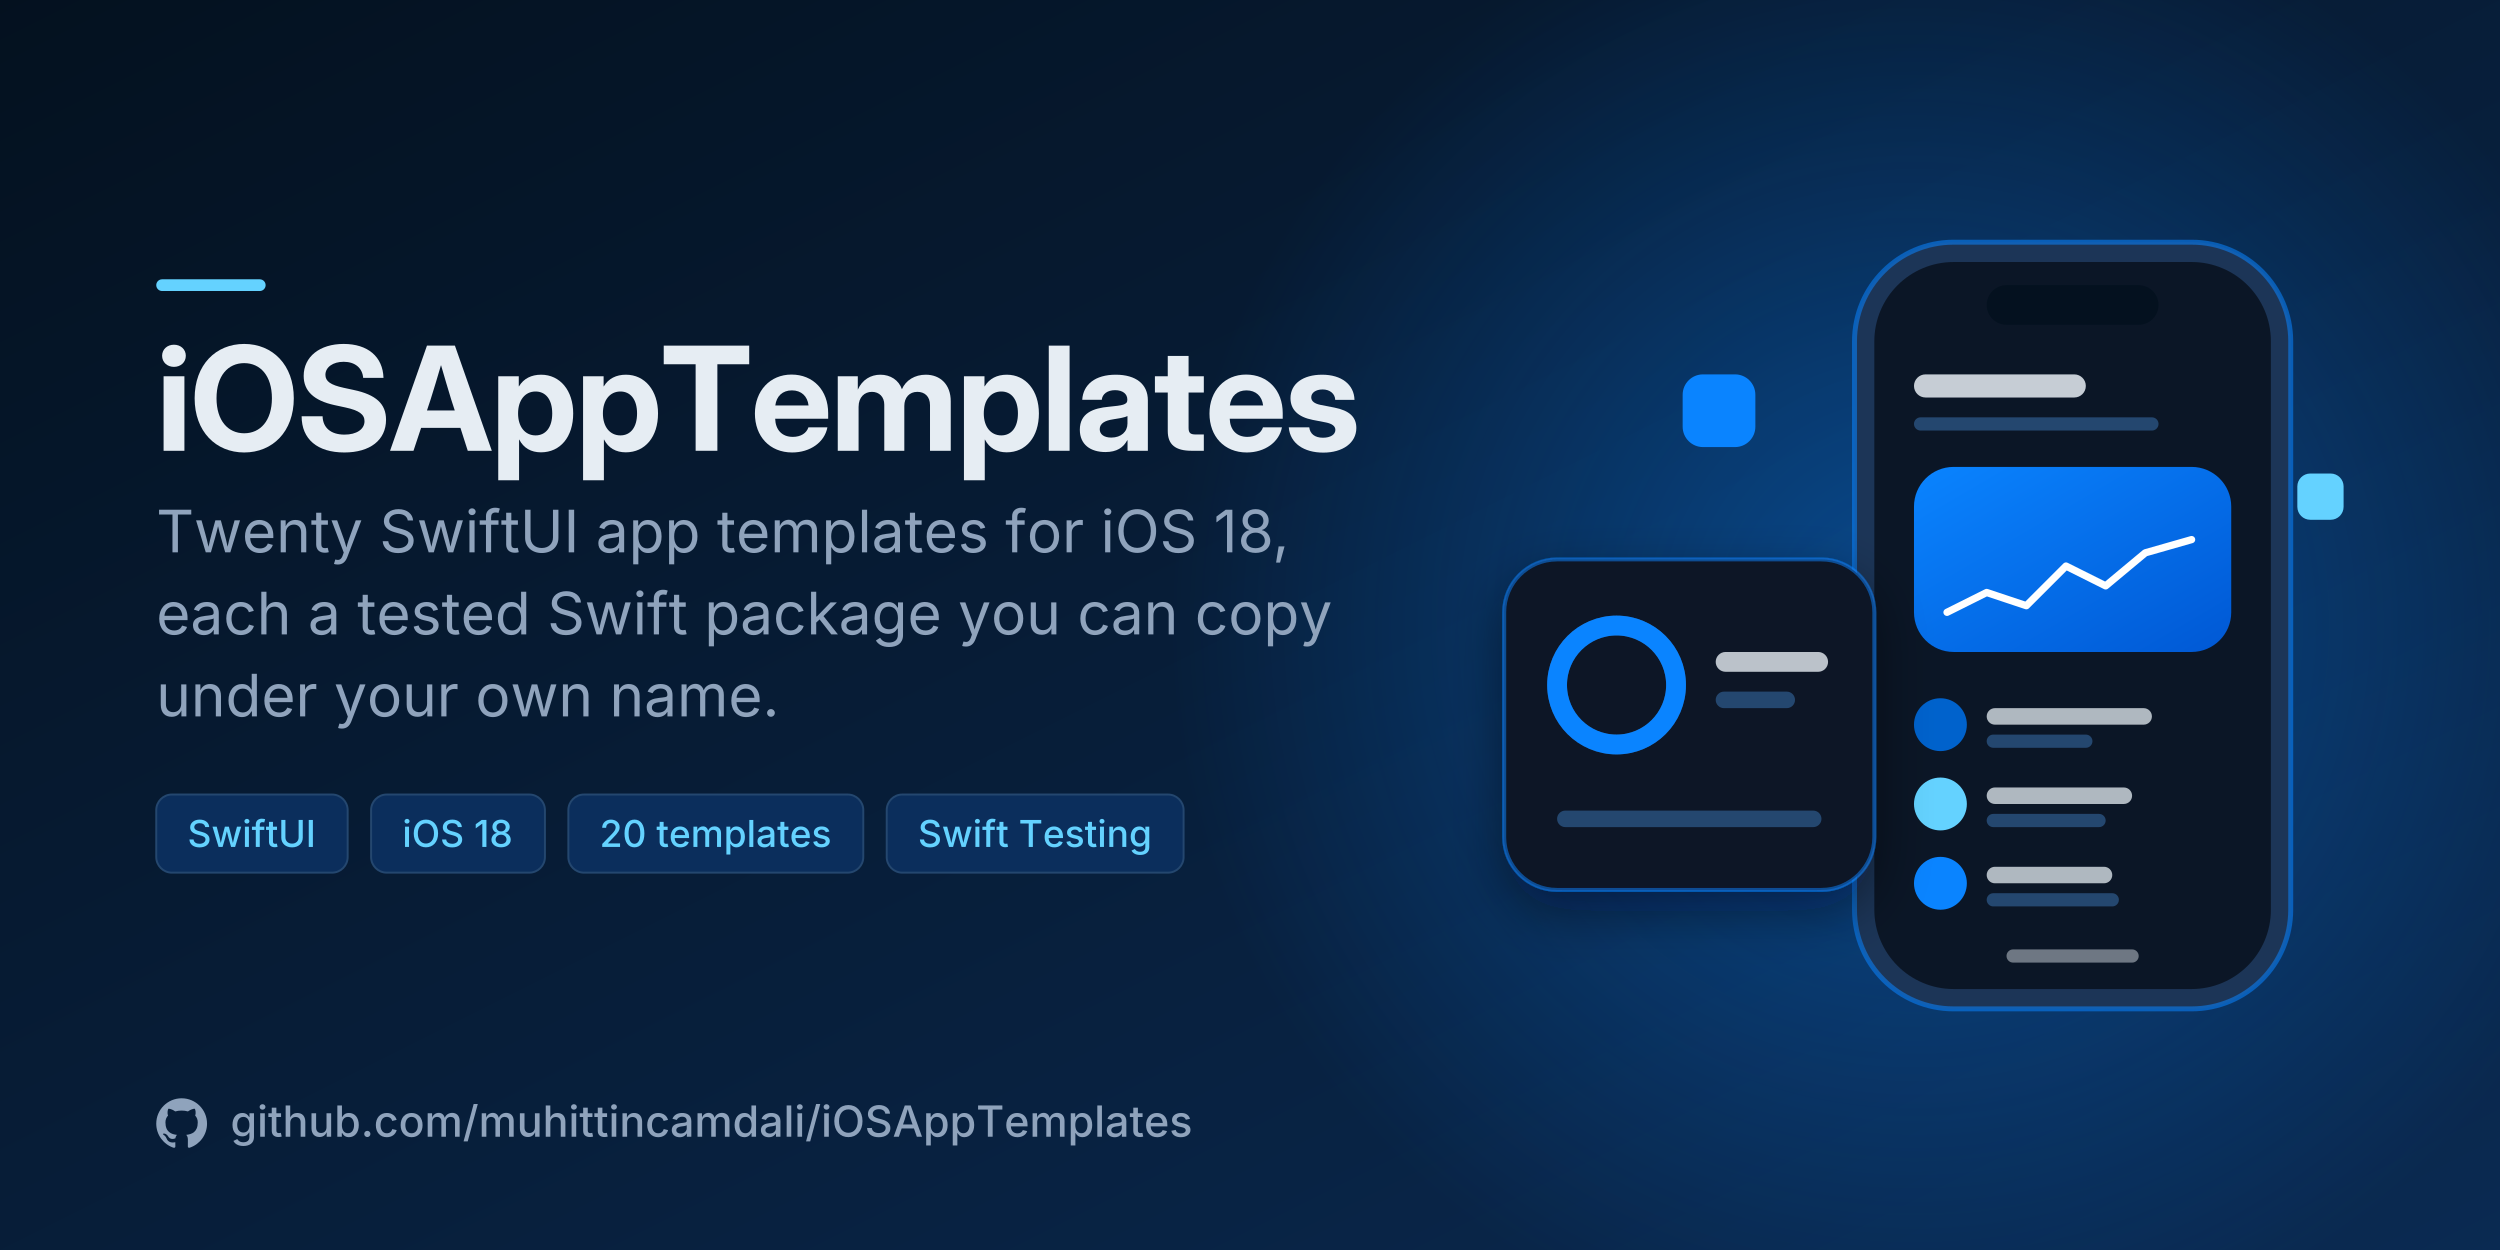
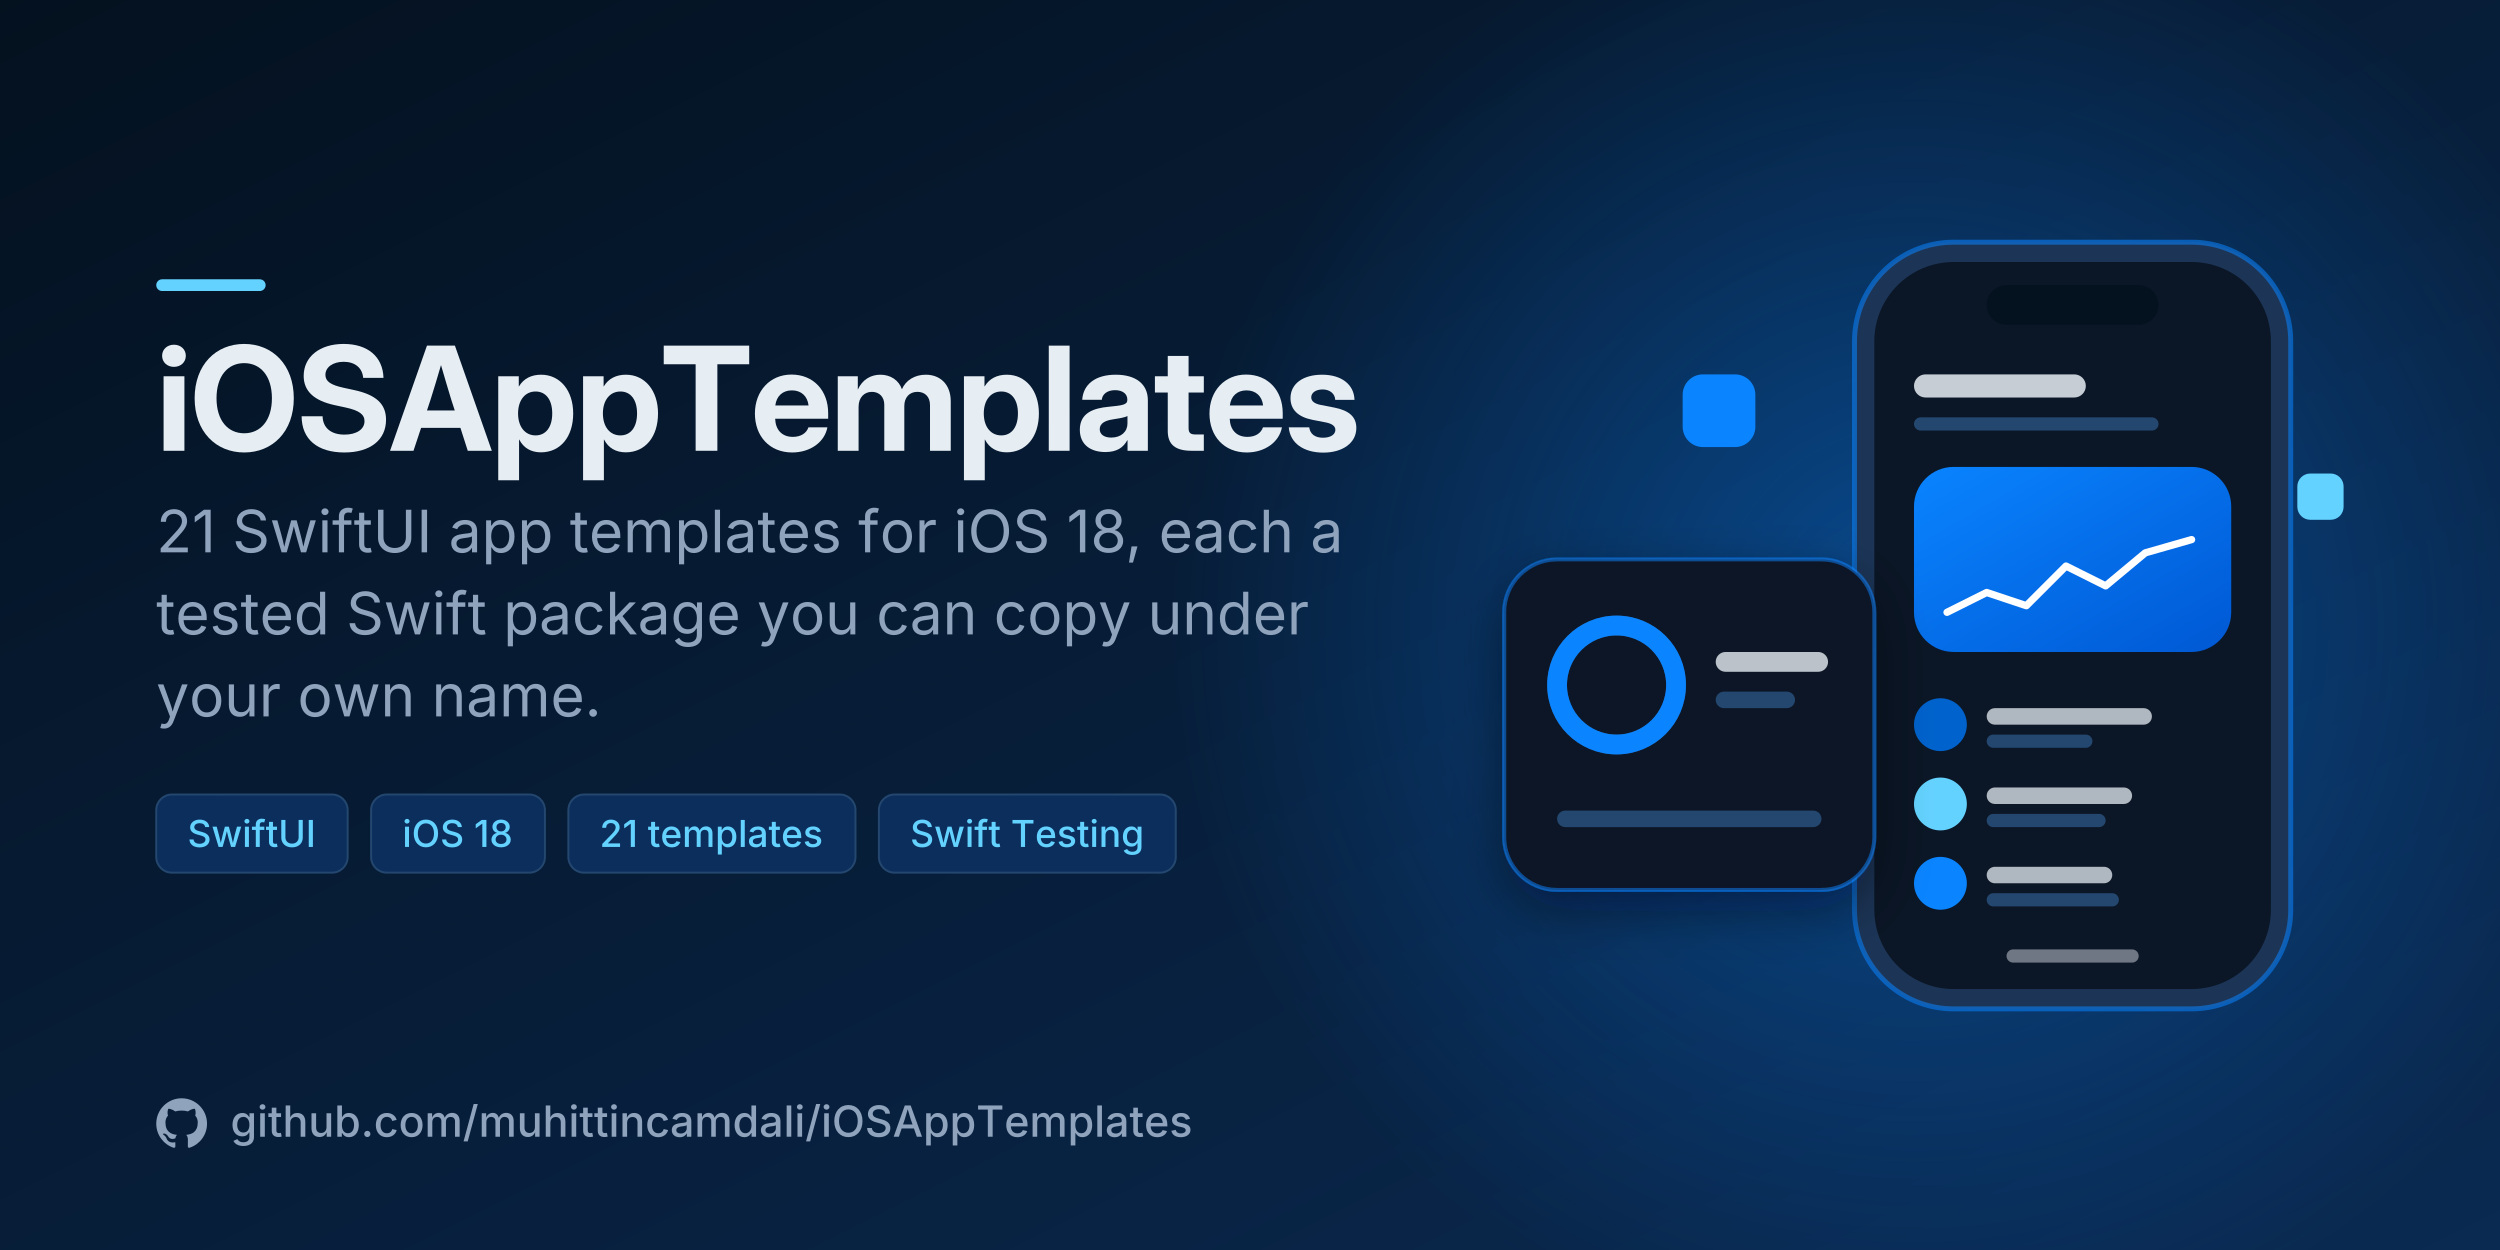
<svg xmlns="http://www.w3.org/2000/svg" width="1280" height="640" viewBox="0 0 1280 640" role="img" aria-labelledby="t">
  <defs>
    <linearGradient id="bg" x1="0" y1="0" x2="1" y2="1">
      <stop offset="0" stop-color="#04111F" />
      <stop offset="1" stop-color="#0A2A52" />
    </linearGradient>
    <radialGradient id="glow">
      <stop offset="0" stop-color="#0A84FF" stop-opacity="0.42" />
      <stop offset="1" stop-color="#0A84FF" stop-opacity="0" />
    </radialGradient>
    <linearGradient id="mButton" x1="0" y1="0" x2="1" y2="1">
      <stop offset="0" stop-color="#0A84FF" />
      <stop offset="1" stop-color="#0058D4" />
    </linearGradient>
    <filter id="mShadow" x="-20%" y="-20%" width="140%" height="150%">
      <feDropShadow dx="0" dy="6" stdDeviation="8" flood-color="#04111F" flood-opacity="0.45" />
    </filter>
    <path id="sd689" d="M104 0L399 0L399-1056L104-1056ZM251-1189C348-1189 419-1256 419-1346C419-1436 348-1503 251-1503C154-1503 83-1436 83-1346C83-1256 154-1189 251-1189Z" />
    <path id="sd321" d="M765 24C1166 24 1468-270 1468-744C1468-1219 1166-1514 765-1514C364-1514 63-1219 63-744C63-272 364 24 765 24ZM765-248C535-248 373-428 373-744C373-1062 535-1242 765-1242C995-1242 1158-1062 1158-744C1158-428 995-248 765-248Z" />
    <path id="sd397" d="M675 24C1042 24 1266-153 1266-440C1266-664 1125-795 807-862L664-893C481-933 407-984 407-1076C407-1185 514-1261 666-1261C826-1261 931-1174 942-1033L1230-1033C1221-1333 1008-1514 665-1514C326-1514 99-1332 99-1061C99-848 242-711 537-647L694-613C883-572 961-516 961-420C961-304 848-229 677-229C486-229 371-325 367-489L70-489C70-165 293 24 675 24Z" />
    <path id="sd2" d="M9 0L341 0L449-325L1006-325L1110 0L1451 0L928-1490L532-1490ZM532-571L583-725C631-877 677-1029 731-1214C784-1029 830-877 876-725L926-571Z" />
    <path id="sd843" d="M104 418L399 418L399-158L402-158C463-39 570 22 709 22C985 22 1166-198 1166-529C1166-853 981-1078 711-1078C574-1078 463-1023 398-913L395-913L395-1056L104-1056ZM633-218C484-218 385-340 385-529C385-717 484-840 633-840C776-840 869-727 869-529C869-331 776-218 633-218Z" />
    <path id="sd411" d="M45-1226L497-1226L497 0L805 0L805-1226L1256-1226L1256-1490L45-1490Z" />
    <path id="sd614" d="M586 24C842 24 1046-122 1085-332L816-332C789-250 710-197 595-197C440-197 350-298 345-454L1096-454L1096-533C1096-855 887-1080 576-1080C273-1080 58-849 58-527C58-206 266 24 586 24ZM347-642C363-774 450-856 582-856C715-856 803-774 818-642Z" />
    <path id="sd766" d="M104 0L399 0L399-623C399-759 483-835 588-835C691-835 763-764 763-654L763 0L1047 0L1047-636C1047-754 1118-835 1232-835C1333-835 1411-773 1411-646L1411 0L1705 0L1705-700C1705-942 1554-1078 1351-1078C1198-1078 1068-1001 1013-872C969-1001 850-1078 708-1078C574-1078 451-1009 388-866L388-1056L104-1056Z" />
    <path id="sd736" d="M399-1490L104-1490L104 0L399 0Z" />
    <path id="sd507" d="M427 18C589 18 680-46 736-149L740-149L740 0L1028 0L1028-716C1028-942 862-1078 573-1078C283-1078 111-940 98-722L375-722C382-803 454-859 564-859C672-859 737-805 737-727L737-720C737-652 669-643 476-624C256-604 64-536 64-298C64-87 216 18 427 18ZM509-187C410-187 346-231 346-306C346-390 426-429 527-444C622-459 705-473 739-492L739-386C739-272 651-187 509-187Z" />
    <path id="sd889" d="M711-1056L495-1056L495-1344L200-1344L200-1056L18-1056L18-825L200-825L200-280C200-88 307 0 539 0L711 0L711-231L598-231C518-231 495-254 495-326L495-825L711-825Z" />
    <path id="sd871" d="M543 26C819 26 1011-112 1011-323C1011-478 913-570 700-612L500-651C419-668 372-703 372-757C372-820 433-869 534-869C638-869 710-806 712-721L985-721C979-941 799-1078 526-1078C251-1078 78-946 78-746C78-582 187-478 392-438L577-402C663-385 714-352 714-296C714-231 647-185 538-185C423-185 355-240 344-332L54-332C72-105 269 26 543 26Z" />
-     <path id="sr411" d="M98-1322L567-1322L567 0L757 0L757-1322L1224-1322L1224-1490L98-1490Z" />
+     <path id="sr1343" d="M154 0L1103 0L1103-167L416-167L416-179L742-526C1005-806 1078-933 1078-1094C1078-1327 889-1510 623-1510C358-1510 158-1331 158-1067L340-1067C340-1235 448-1345 618-1345C777-1345 898-1248 898-1092C898-955 814-853 649-674L154-137Z" />
+     <path id="sr1342" d="M653-1490L420-1490L96-1251L96-1047L456-1314L466-1314L466 0L653 0Z" />
+     <path id="sr397" d="M657 26C1001 26 1198-162 1198-406C1198-684 936-774 776-818L627-859C518-889 343-944 343-1100C343-1240 471-1342 664-1342C841-1342 975-1259 992-1114L1178-1114C1169-1339 964-1510 670-1510C382-1510 158-1343 158-1091C158-893 298-770 538-702L718-651C877-606 1013-553 1013-409C1013-250 859-144 657-144C482-144 326-221 311-390L116-390C133-140 334 26 657 26Z" />
    <path id="sr984" d="M409 0L588 0L733-506C769-631 804-771 838-913C872-770 906-634 943-506L1088 0L1267 0L1606-1118L1415-1118L1279-630C1245-508 1208-367 1171-196C1136-369 1100-511 1068-630L936-1118L744-1118L610-630C576-506 540-363 504-193C467-371 429-513 397-630L261-1118L70-1118Z" />
-     <path id="sr614" d="M628 24C857 24 1024-91 1076-260L902-308C860-194 761-136 629-136C431-136 295-264 286-498L1094-498L1094-573C1094-986 844-1132 607-1132C302-1132 104-893 104-550C104-206 304 24 628 24ZM287-650C298-821 415-972 607-972C791-972 894-840 911-650Z" />
-     <path id="sr773" d="M338-670C338-861 459-970 620-970C776-970 872-867 872-695L872 0L1052 0L1052-710C1052-993 900-1132 674-1132C524-1132 404-1069 332-911L331-1118L158-1118L158 0L338 0Z" />
-     <path id="sr889" d="M598-1118L368-1118L368-1384L188-1384L188-1118L20-1118L20-964L188-964L188-276C188-93 302 14 495 14C541 14 592 7 629-6L592-158C562-152 523-146 500-146C405-146 368-190 368-290L368-964L598-964Z" />
-     <path id="sr998" d="M140 405C159 414 208 426 272 426C430 426 538 345 606 167L1097-1118L901-1118L661-455C626-358 600-261 575-168C549-261 524-357 489-455L251-1118L54-1118L481 6L449 99C394 259 315 283 205 254L186 249Z" />
-     <path id="sr397" d="M657 26C1001 26 1198-162 1198-406C1198-684 936-774 776-818L627-859C518-889 343-944 343-1100C343-1240 471-1342 664-1342C841-1342 975-1259 992-1114L1178-1114C1169-1339 964-1510 670-1510C382-1510 158-1343 158-1091C158-893 298-770 538-702L718-651C877-606 1013-553 1013-409C1013-250 859-144 657-144C482-144 326-221 311-390L116-390C133-140 334 26 657 26Z" />
    <path id="sr689" d="M158 0L338 0L338-1118L158-1118ZM249-1301C318-1301 375-1354 375-1420C375-1486 318-1539 249-1539C181-1539 124-1486 124-1420C124-1354 181-1301 249-1301Z" />
    <path id="sr647" d="M678-1118L420-1118L420-1227C420-1335 468-1393 579-1393C629-1393 657-1382 676-1376L726-1530C699-1542 643-1560 558-1560C395-1560 240-1461 240-1267L240-1118L20-1118L20-964L240-964L240 0L420 0L420-964L678-964Z" />
+     <path id="sr889" d="M598-1118L368-1118L368-1384L188-1384L188-1118L20-1118L20-964L188-964L188-276C188-93 302 14 495 14C541 14 592 7 629-6L592-158C562-152 523-146 500-146C405-146 368-190 368-290L368-964L598-964Z" />
    <path id="sr424" d="M763 24C1114 24 1344-200 1344-507L1344-1490L1154-1490L1154-522C1154-308 1006-152 763-152C519-152 370-308 370-522L370-1490L180-1490L180-507C180-200 410 24 763 24Z" />
    <path id="sr197" d="M370-1490L180-1490L180 0L370 0Z" />
    <path id="sr507" d="M471 26C660 26 765-73 803-152L815-152L815 0L992 0L992-737C992-1086 723-1132 573-1132C400-1132 208-1070 122-867L295-810C330-888 417-974 578-974C733-974 812-894 812-755L812-749C812-666 724-672 525-647C318-621 90-574 90-318C90-98 259 26 471 26ZM502-133C368-133 271-193 271-309C271-436 386-478 517-495C586-504 782-524 812-559L812-404C812-267 701-133 502-133Z" />
    <path id="sr843" d="M158 418L338 418L338-173L352-173C389-111 464 24 677 24C956 24 1150-200 1150-556C1150-910 955-1132 676-1132C458-1132 389-998 352-939L332-939L332-1118L158-1118ZM650-137C447-137 336-309 336-558C336-805 444-971 650-971C862-971 967-790 967-558C967-323 859-137 650-137Z" />
+     <path id="sr614" d="M628 24C857 24 1024-91 1076-260L902-308C860-194 761-136 629-136C431-136 295-264 286-498L1094-498L1094-573C1094-986 844-1132 607-1132C302-1132 104-893 104-550C104-206 304 24 628 24ZM287-650C298-821 415-972 607-972C791-972 894-840 911-650Z" />
    <path id="sr766" d="M158 0L338 0L338-704C338-882 457-974 588-974C714-974 807-891 807-767L807 0L987 0L987-730C987-871 1079-974 1230-974C1350-974 1456-910 1456-749L1456 0L1636 0L1636-754C1636-1013 1478-1138 1284-1138C1122-1138 985-1051 932-910C892-1048 794-1138 647-1138C515-1138 389-1064 334-913L333-1118L158-1118Z" />
    <path id="sr736" d="M338-1490L158-1490L158 0L338 0Z" />
    <path id="sr871" d="M538 24C800 24 979-119 979-315C979-468 884-569 681-617L512-657C381-688 324-734 324-817C324-910 424-979 557-979C701-979 764-901 795-821L958-863C907-1020 786-1132 556-1132C318-1132 142-998 142-806C142-649 239-549 442-501L628-457C738-431 792-380 792-303C792-211 692-134 536-134C402-134 311-189 279-312L108-271C148-78 308 24 538 24Z" />
    <path id="sr790" d="M613 24C918 24 1124-207 1124-552C1124-902 918-1132 613-1132C309-1132 104-902 104-552C104-207 309 24 613 24ZM613-137C390-137 287-332 287-552C287-775 390-971 613-971C839-971 942-774 942-552C942-332 839-137 613-137Z" />
    <path id="sr852" d="M158 0L338 0L338-700C338-851 456-960 617-960C665-960 714-952 725-950L725-1131C704-1132 660-1134 634-1134C501-1134 385-1059 344-946L332-946L332-1118L158-1118Z" />
    <path id="sr321" d="M784 20C1166 20 1444-272 1444-744C1444-1217 1166-1510 784-1510C402-1510 122-1217 122-744C122-272 402 20 784 20ZM784-156C516-156 307-364 307-744C307-1126 516-1334 784-1334C1050-1334 1259-1127 1259-744C1259-363 1050-156 784-156Z" />
-     <path id="sr1342" d="M653-1490L420-1490L96-1251L96-1047L456-1314L466-1314L466 0L653 0Z" />
    <path id="sr1351" d="M633 20C933 20 1145-153 1145-396C1145-584 1016-744 854-774L854-782C995-819 1089-956 1089-1114C1089-1341 894-1510 633-1510C368-1510 176-1341 176-1114C176-956 268-819 413-782L413-774C246-744 122-584 122-396C122-153 330 20 633 20ZM633-145C432-145 309-248 309-406C309-571 445-689 633-689C817-689 955-571 955-406C955-248 830-145 633-145ZM633-848C472-848 360-949 360-1100C360-1249 468-1346 633-1346C795-1346 905-1249 905-1100C905-949 790-848 633-848Z" />
    <path id="sr1501" d="M128 359L266 359L422-208L216-208Z" />
    <path id="sr586" d="M613 24C832 24 1010-95 1070-294L898-343C865-222 763-137 613-137C390-137 287-332 287-552C287-775 390-971 613-971C760-971 860-889 893-774L1066-823C1005-1018 829-1132 613-1132C309-1132 104-902 104-552C104-207 309 24 613 24Z" />
    <path id="sr670" d="M338-670C338-861 459-970 620-970C776-970 872-867 872-695L872 0L1053 0L1053-710C1053-993 900-1132 674-1132C528-1132 411-1073 338-924L338-1490L158-1490L158 0L338 0Z" />
    <path id="sr597" d="M577 24C790 24 865-111 902-173L922-173L922 0L1096 0L1096-1490L916-1490L916-939L902-939C865-998 796-1132 578-1132C299-1132 104-910 104-556C104-200 298 24 577 24ZM604-137C395-137 287-323 287-558C287-790 392-971 604-971C810-971 918-805 918-558C918-309 807-137 604-137Z" />
    <path id="sr727" d="M158 0L338 0L338-412L456-523L865 0L1096 0L593-638L1061-1118L838-1118L360-625L338-625L338-1490L158-1490Z" />
    <path id="sr658" d="M611 442C883 442 1098 318 1098 29L1098-1118L923-1118L923-939L906-939C868-999 796-1132 580-1132C301-1132 104-910 104-564C104-213 308-18 576-18C792-18 863-141 901-205L918-205L918 19C918 203 789 285 611 285C414 285 344 185 297 120L151 214C220 337 363 442 611 442ZM606-178C396-178 287-338 287-568C287-791 393-971 606-971C812-971 920-805 920-568C920-324 809-178 606-178Z" />
+     <path id="sr998" d="M140 405C159 414 208 426 272 426C430 426 538 345 606 167L1097-1118L901-1118L661-455C626-358 600-261 575-168C549-261 524-357 489-455L251-1118L54-1118L481 6L449 99C394 259 315 283 205 254L186 249Z" />
    <path id="sr915" d="M537 14C684 14 806-46 879-209L879 0L1053 0L1053-1118L872-1118L872-448C872-257 751-148 591-148C435-148 338-251 338-423L338-1118L158-1118L158-408C158-125 311 14 537 14Z" />
+     <path id="sr773" d="M338-670C338-861 459-970 620-970C776-970 872-867 872-695L872 0L1052 0L1052-710C1052-993 900-1132 674-1132C524-1132 404-1069 332-911L331-1118L158-1118L158 0L338 0Z" />
    <path id="sr1502" d="M295 13C370 13 430-47 430-122C430-197 370-257 295-257C220-257 160-197 160-122C160-47 220 13 295 13Z" />
    <path id="sm397" d="M665 25C1015 25 1217-159 1217-412C1217-681 978-783 788-832L643-870C529-900 375-953 375-1094C375-1220 489-1312 670-1312C839-1312 960-1234 975-1098L1197-1098C1190-1335 981-1510 675-1510C375-1510 147-1339 147-1081C147-877 291-752 535-687L709-639C869-596 992-545 992-415C992-271 853-175 664-175C492-175 348-251 335-414L106-414C120-142 330 25 665 25Z" />
    <path id="sm984" d="M393 0L614 0L752-481C785-596 817-733 849-867C880-733 911-598 945-481L1083 0L1304 0L1641-1118L1407-1118L1284-655C1252-531 1217-390 1183-221C1149-391 1113-533 1082-655L960-1118L740-1118L617-655C584-530 548-387 514-219C480-393 443-535 412-655L289-1118L57-1118Z" />
    <path id="sm689" d="M148 0L368 0L368-1118L148-1118ZM259-1289C335-1289 398-1347 398-1419C398-1492 335-1550 259-1550C183-1550 120-1492 120-1419C120-1347 183-1289 259-1289Z" />
    <path id="sm647" d="M702-1118L452-1118L452-1216C452-1314 495-1368 600-1368C646-1368 677-1358 698-1352L749-1530C719-1541 653-1560 565-1560C388-1560 232-1455 232-1246L232-1118L20-1118L20-939L232-939L232 0L452 0L452-939L702-939Z" />
    <path id="sm889" d="M626-1118L403-1118L403-1384L183-1384L183-1118L20-1118L20-939L183-939L183-284C183-94 300 15 503 15C554 15 610 8 657-8L618-184C591-178 548-172 525-172C438-172 403-212 403-302L403-939L626-939Z" />
    <path id="sm424" d="M759 23C1115 23 1351-199 1351-512L1351-1490L1122-1490L1122-531C1122-330 983-184 759-184C534-184 393-330 393-531L393-1490L165-1490L165-512C165-199 400 23 759 23Z" />
    <path id="sm197" d="M393-1490L165-1490L165 0L393 0Z" />
    <path id="sm321" d="M786 20C1172 20 1457-268 1457-744C1457-1222 1172-1510 786-1510C399-1510 113-1222 113-744C113-268 399 20 786 20ZM786-188C530-188 339-384 339-744C339-1105 530-1302 786-1302C1040-1302 1231-1106 1231-744C1231-384 1040-188 786-188Z" />
    <path id="sm1342" d="M685-1490L421-1490L95-1254L95-1025L449-1283L459-1283L459 0L685 0Z" />
    <path id="sm1351" d="M644 20C955 20 1177-155 1177-397C1177-585 1043-743 876-773L876-781C1021-817 1121-953 1121-1113C1121-1340 917-1510 644-1510C368-1510 167-1341 167-1113C167-953 264-817 414-781L414-773C242-743 113-585 113-397C113-155 331 20 644 20ZM644-165C459-165 343-264 343-412C343-566 469-676 644-676C816-676 944-566 944-412C944-264 826-165 644-165ZM644-857C494-857 389-952 389-1092C389-1232 491-1323 644-1323C795-1323 899-1231 899-1092C899-952 791-857 644-857Z" />
    <path id="sm1343" d="M144 0L1128 0L1128-195L460-195L460-207L752-512C1029-792 1105-923 1105-1086C1105-1327 909-1510 626-1510C347-1510 142-1328 142-1056L361-1056C361-1216 463-1319 622-1319C773-1319 886-1227 886-1078C886-947 805-851 650-688L144-165Z" />
-     <path id="sm1341" d="M661 20C1009 20 1209-260 1209-744C1209-1227 1006-1510 661-1510C316-1510 113-1227 113-744C113-259 314 20 661 20ZM661-175C454-175 338-383 338-744C338-1106 454-1316 661-1316C867-1316 983-1107 983-744C983-383 867-175 661-175Z" />
    <path id="sm614" d="M630 23C869 23 1040-94 1093-268L886-317C847-213 755-159 632-159C449-159 325-276 317-492L1110-492L1110-570C1110-973 866-1132 611-1132C298-1132 96-895 96-551C96-204 300 23 630 23ZM318-656C330-817 436-950 612-950C781-950 876-832 892-656Z" />
    <path id="sm766" d="M148 0L368 0L368-695C368-858 474-944 597-944C715-944 801-865 801-746L801 0L1018 0L1018-716C1018-849 1102-944 1241-944C1355-944 1451-881 1451-732L1451 0L1671 0L1671-754C1671-1008 1515-1137 1317-1137C1158-1137 1020-1053 963-902C919-1050 823-1137 677-1137C544-1137 419-1064 362-909L357-1118L148-1118Z" />
    <path id="sm843" d="M148 418L368 418L368-175L380-175C419-104 500 22 703 22C975 22 1170-195 1170-556C1170-920 971-1132 703-1132C494-1132 419-1005 380-936L362-936L362-1118L148-1118ZM654-165C468-165 364-325 364-558C364-790 465-945 654-945C848-945 945-778 945-558C945-336 845-165 654-165Z" />
    <path id="sm736" d="M368-1490L148-1490L148 0L368 0Z" />
    <path id="sm507" d="M461 25C642 25 748-66 791-153L802-153L802 0L1015 0L1015-742C1015-1065 758-1132 578-1132C379-1132 191-1054 115-854L322-800C353-876 435-953 581-953C721-953 795-881 795-757L795-751C795-672 710-673 513-650C302-626 83-570 83-316C83-96 248 25 461 25ZM510-152C387-152 299-207 299-313C299-428 401-470 525-487C593-496 763-514 796-546L796-403C796-272 689-152 510-152Z" />
    <path id="sm871" d="M549 23C822 23 1010-121 1010-325C1010-480 912-580 705-627L525-667C402-695 352-739 352-813C352-897 444-958 565-958C697-958 760-888 789-810L986-853C938-1019 805-1132 563-1132C310-1132 130-999 130-799C130-639 230-537 438-490L626-447C732-423 783-377 783-306C783-223 693-155 551-155C421-155 336-209 305-326L98-283C138-85 306 23 549 23Z" />
    <path id="sm411" d="M90-1294L555-1294L555 0L784 0L784-1294L1247-1294L1247-1490L90-1490Z" />
    <path id="sm773" d="M368-662C368-839 478-940 628-940C774-940 864-844 864-683L864 0L1084 0L1084-710C1084-986 932-1132 704-1132C546-1132 429-1061 359-903L358-1118L148-1118L148 0L368 0Z" />
    <path id="sm658" d="M616 442C902 442 1121 310 1121 16L1121-1118L906-1118L906-936L890-936C851-1006 772-1132 566-1132C297-1132 96-920 96-563C96-206 300-17 563-17C767-17 844-130 883-203L902-203L902 15C902 187 785 265 615 265C435 265 365 176 325 112L141 199C204 334 357 442 616 442ZM614-200C422-200 321-348 321-566C321-779 419-945 614-945C803-945 903-790 903-566C903-337 800-200 614-200Z" />
    <path id="sm670" d="M368-662C368-839 478-940 628-940C774-940 864-844 864-683L864 0L1085 0L1085-710C1085-986 932-1132 704-1132C551-1132 436-1065 366-917L366-1490L148-1490L148 0L368 0Z" />
    <path id="sm915" d="M529 14C683 14 803-55 873-217L874 0L1085 0L1085-1118L864-1118L864-456C864-279 753-178 604-178C458-178 368-274 368-435L368-1118L148-1118L148-408C148-132 301 14 529 14Z" />
    <path id="sm578" d="M703 22C975 22 1170-195 1170-556C1170-920 971-1132 703-1132C494-1132 419-1005 380-936L368-936L368-1490L148-1490L148 0L362 0L362-175L380-175C419-104 500 22 703 22ZM654-165C468-165 364-325 364-558C364-790 465-945 654-945C848-945 945-778 945-558C945-336 845-165 654-165Z" />
    <path id="sm1502" d="M311 15C393 15 458-50 458-132C458-215 393-280 311-280C228-280 163-215 163-132C163-50 228 15 311 15Z" />
    <path id="sm586" d="M618 23C853 23 1035-104 1089-315L881-365C851-244 758-163 619-163C417-163 320-340 320-553C320-769 417-946 619-946C756-946 847-867 877-752L1086-802C1031-1009 850-1132 618-1132C303-1132 96-901 96-553C96-208 303 23 618 23Z" />
    <path id="sm790" d="M618 23C933 23 1141-208 1141-553C1141-901 933-1132 618-1132C303-1132 96-901 96-553C96-208 303 23 618 23ZM618-163C416-163 320-341 320-553C320-768 416-946 618-946C822-946 918-767 918-553C918-341 822-163 618-163Z" />
    <path id="sm1455" d="M717-1560L520-1560L40 224L237 224Z" />
    <path id="sm597" d="M564 22C766 22 847-104 886-175L904-175L904 0L1118 0L1118-1490L898-1490L898-936L886-936C848-1005 772-1132 564-1132C295-1132 96-920 96-556C96-195 292 22 564 22ZM612-165C421-165 321-336 321-558C321-778 418-945 612-945C801-945 902-790 902-558C902-325 799-165 612-165Z" />
    <path id="sm2" d="M51 0L298 0L431-393L1017-393L1154 0L1401 0L861-1490L581-1490ZM496-583L579-829C616-943 662-1098 720-1311C779-1100 824-948 864-829L950-583Z" />
  </defs>
  <rect width="1280" height="640" fill="url(#bg)" />
  <circle cx="980" cy="320" r="380" fill="url(#glow)" />
  <g transform="translate(760 124) scale(1.692)">
    <g class="m-float">
      <rect x="112" y="0" width="132" height="232" rx="30" fill="#1C3557" stroke="rgba(10,132,255,0.55)" stroke-width="1.5" />
      <rect x="118" y="6" width="120" height="220" rx="24" fill="#0B1626" />
      <rect class="m-island" x="152" y="13" width="52" height="12" rx="6" fill="#04111F" />
      <g>
        <rect x="130" y="40" width="52" height="7" rx="3.5" fill="#E6EDF3" opacity=".85" />
        <rect x="130" y="53" width="74" height="4" rx="2" fill="#24476F" />
        <rect x="130" y="68" width="96" height="56" rx="12" fill="url(#mButton)" />
        <path d="M140 112 l12 -6 l12 4 l12 -12 l12 6 l12 -10 l14 -4" fill="none" stroke="#fff" stroke-width="2.2" stroke-linecap="round" stroke-linejoin="round" />
        <circle cx="138" cy="146" r="8" fill="#0062CC" />
        <rect x="152" y="141" width="50" height="5" rx="2.5" fill="#E6EDF3" opacity=".75" />
        <rect x="152" y="149" width="32" height="4" rx="2" fill="#24476F" />
        <circle cx="138" cy="170" r="8" fill="#64D2FF" />
        <rect x="152" y="165" width="44" height="5" rx="2.5" fill="#E6EDF3" opacity=".75" />
        <rect x="152" y="173" width="36" height="4" rx="2" fill="#24476F" />
        <circle cx="138" cy="194" r="8" fill="#0A84FF" />
        <rect x="152" y="189" width="38" height="5" rx="2.5" fill="#E6EDF3" opacity=".75" />
        <rect x="152" y="197" width="40" height="4" rx="2" fill="#24476F" />
        <rect x="158" y="214" width="40" height="4" rx="2" fill="#E6EDF3" opacity=".45" />
      </g>
    </g>
    <g class="m-float-b">
      <rect x="6" y="96" width="112" height="100" rx="16" fill="#0B1626" stroke="rgba(10,132,255,0.5)" stroke-width="1.2" filter="url(#mShadow)" />
      <circle cx="40" cy="134" r="18" fill="none" stroke="#24476F" stroke-width="6" />
      <circle class="m-ring" cx="40" cy="134" r="18" fill="none" stroke="#0A84FF" stroke-width="6" stroke-linecap="round" pathLength="100" transform="rotate(-90 40 134)" />
      <rect x="70" y="124" width="34" height="6" rx="3" fill="#E6EDF3" opacity=".8" />
      <rect x="70" y="136" width="24" height="5" rx="2.5" fill="#24476F" />
      <rect x="22" y="172" width="80" height="5" rx="2.5" fill="#24476F" />
    </g>
    <rect class="m-bob" style="animation-delay:-0s" x="60" y="40" width="22" height="22" rx="6.16" fill="#0A84FF" />
    <rect class="m-bob" style="animation-delay:-1.6s" x="246" y="70" width="14" height="14" rx="3.92" fill="#64D2FF" />
  </g>
  <rect x="80" y="143" width="56" height="6" rx="3" fill="#64D2FF" />
  <g fill="#E6EDF3" transform="translate(80 230.8) scale(0.036133)">
    <use href="#sd689" x="0" />
    <use href="#sd321" x="481" />
    <use href="#sd397" x="1990" />
    <use href="#sd2" x="3304" />
    <use href="#sd843" x="4742" />
    <use href="#sd843" x="5944" />
    <use href="#sd411" x="7146" />
    <use href="#sd614" x="8425" />
    <use href="#sd766" x="9553" />
    <use href="#sd843" x="11341" />
    <use href="#sd736" x="12543" />
    <use href="#sd507" x="13023" />
    <use href="#sd889" x="14133" />
    <use href="#sd614" x="14866" />
    <use href="#sd871" x="15994" />
  </g>
  <g fill="#8FA3BC" transform="translate(80 282.8) scale(0.014648)">
-     <use href="#sr411" x="0" />
-     <use href="#sr984" x="1322" />
-     <use href="#sr614" x="2998" />
-     <use href="#sr773" x="4192" />
-     <use href="#sr889" x="5402" />
-     <use href="#sr998" x="6072" />
-     <use href="#sr397" x="7799" />
-     <use href="#sr984" x="9113" />
-     <use href="#sr689" x="10789" />
-     <use href="#sr647" x="11285" />
-     <use href="#sr889" x="12043" />
-     <use href="#sr424" x="12713" />
-     <use href="#sr197" x="14237" />
-     <use href="#sr507" x="15363" />
-     <use href="#sr843" x="16513" />
-     <use href="#sr843" x="17767" />
-     <use href="#sr889" x="19597" />
-     <use href="#sr614" x="20267" />
-     <use href="#sr766" x="21461" />
-     <use href="#sr843" x="23255" />
-     <use href="#sr736" x="24509" />
-     <use href="#sr507" x="25005" />
-     <use href="#sr889" x="26155" />
-     <use href="#sr614" x="26825" />
-     <use href="#sr871" x="28019" />
-     <use href="#sr647" x="29676" />
-     <use href="#sr790" x="30434" />
-     <use href="#sr852" x="31662" />
-     <use href="#sr689" x="33009" />
-     <use href="#sr321" x="33505" />
-     <use href="#sr397" x="35071" />
-     <use href="#sr1342" x="36961" />
-     <use href="#sr1351" x="37794" />
-     <use href="#sr1501" x="39015" />
+     <use href="#sr1343" x="0" />
+     <use href="#sr1342" x="1249" />
+     <use href="#sr397" x="2658" />
+     <use href="#sr984" x="3972" />
+     <use href="#sr689" x="5648" />
+     <use href="#sr647" x="6144" />
+     <use href="#sr889" x="6902" />
+     <use href="#sr424" x="7572" />
+     <use href="#sr197" x="9096" />
+     <use href="#sr507" x="10222" />
+     <use href="#sr843" x="11372" />
+     <use href="#sr843" x="12626" />
+     <use href="#sr889" x="14456" />
+     <use href="#sr614" x="15126" />
+     <use href="#sr766" x="16320" />
+     <use href="#sr843" x="18114" />
+     <use href="#sr736" x="19368" />
+     <use href="#sr507" x="19864" />
+     <use href="#sr889" x="21014" />
+     <use href="#sr614" x="21684" />
+     <use href="#sr871" x="22878" />
+     <use href="#sr647" x="24535" />
+     <use href="#sr790" x="25293" />
+     <use href="#sr852" x="26521" />
+     <use href="#sr689" x="27868" />
+     <use href="#sr321" x="28364" />
+     <use href="#sr397" x="29930" />
+     <use href="#sr1342" x="31820" />
+     <use href="#sr1351" x="32653" />
+     <use href="#sr1501" x="33874" />
+     <use href="#sr614" x="35040" />
+     <use href="#sr507" x="36234" />
+     <use href="#sr586" x="37384" />
+     <use href="#sr670" x="38554" />
+     <use href="#sr507" x="40341" />
  </g>
  <g fill="#8FA3BC" transform="translate(80 324.8) scale(0.014648)">
-     <use href="#sr614" x="0" />
-     <use href="#sr507" x="1194" />
-     <use href="#sr586" x="2344" />
-     <use href="#sr670" x="3514" />
-     <use href="#sr507" x="5301" />
-     <use href="#sr889" x="7027" />
-     <use href="#sr614" x="7697" />
-     <use href="#sr871" x="8891" />
-     <use href="#sr889" x="9972" />
-     <use href="#sr614" x="10642" />
-     <use href="#sr597" x="11836" />
-     <use href="#sr397" x="13666" />
-     <use href="#sr984" x="14980" />
-     <use href="#sr689" x="16656" />
-     <use href="#sr647" x="17152" />
-     <use href="#sr889" x="17910" />
-     <use href="#sr843" x="19156" />
-     <use href="#sr507" x="20410" />
-     <use href="#sr586" x="21560" />
-     <use href="#sr727" x="22730" />
-     <use href="#sr507" x="23854" />
-     <use href="#sr658" x="25004" />
-     <use href="#sr614" x="26260" />
-     <use href="#sr998" x="28030" />
-     <use href="#sr790" x="29181" />
-     <use href="#sr915" x="30409" />
-     <use href="#sr586" x="32196" />
-     <use href="#sr507" x="33366" />
-     <use href="#sr773" x="34516" />
-     <use href="#sr586" x="36302" />
-     <use href="#sr790" x="37472" />
-     <use href="#sr843" x="38700" />
-     <use href="#sr998" x="39954" />
+     <use href="#sr889" x="0" />
+     <use href="#sr614" x="670" />
+     <use href="#sr871" x="1864" />
+     <use href="#sr889" x="2945" />
+     <use href="#sr614" x="3615" />
+     <use href="#sr597" x="4809" />
+     <use href="#sr397" x="6639" />
+     <use href="#sr984" x="7953" />
+     <use href="#sr689" x="9629" />
+     <use href="#sr647" x="10125" />
+     <use href="#sr889" x="10883" />
+     <use href="#sr843" x="12129" />
+     <use href="#sr507" x="13383" />
+     <use href="#sr586" x="14533" />
+     <use href="#sr727" x="15703" />
+     <use href="#sr507" x="16827" />
+     <use href="#sr658" x="17977" />
+     <use href="#sr614" x="19233" />
+     <use href="#sr998" x="21003" />
+     <use href="#sr790" x="22154" />
+     <use href="#sr915" x="23382" />
+     <use href="#sr586" x="25169" />
+     <use href="#sr507" x="26339" />
+     <use href="#sr773" x="27489" />
+     <use href="#sr586" x="29275" />
+     <use href="#sr790" x="30445" />
+     <use href="#sr843" x="31673" />
+     <use href="#sr998" x="32927" />
+     <use href="#sr915" x="34654" />
+     <use href="#sr773" x="35865" />
+     <use href="#sr597" x="37075" />
+     <use href="#sr614" x="38329" />
+     <use href="#sr852" x="39523" />
  </g>
  <g fill="#8FA3BC" transform="translate(80 366.8) scale(0.014648)">
-     <use href="#sr915" x="0" />
-     <use href="#sr773" x="1211" />
-     <use href="#sr597" x="2421" />
-     <use href="#sr614" x="3675" />
-     <use href="#sr852" x="4869" />
-     <use href="#sr998" x="6216" />
-     <use href="#sr790" x="7367" />
-     <use href="#sr915" x="8595" />
-     <use href="#sr852" x="9806" />
-     <use href="#sr790" x="11153" />
-     <use href="#sr984" x="12381" />
-     <use href="#sr773" x="14057" />
-     <use href="#sr773" x="15843" />
-     <use href="#sr507" x="17053" />
-     <use href="#sr766" x="18203" />
-     <use href="#sr614" x="19997" />
-     <use href="#sr1502" x="21191" />
+     <use href="#sr998" x="0" />
+     <use href="#sr790" x="1151" />
+     <use href="#sr915" x="2379" />
+     <use href="#sr852" x="3590" />
+     <use href="#sr790" x="4937" />
+     <use href="#sr984" x="6165" />
+     <use href="#sr773" x="7841" />
+     <use href="#sr773" x="9627" />
+     <use href="#sr507" x="10837" />
+     <use href="#sr766" x="11987" />
+     <use href="#sr614" x="13781" />
+     <use href="#sr1502" x="14975" />
  </g>
  <rect x="80" y="406.798" width="98" height="40" rx="8" fill="#0B2E5C" stroke="#24476F" />
  <g fill="#64D2FF" transform="translate(96 433.64) scale(0.009277)">
    <use href="#sm397" x="0" />
    <use href="#sm984" x="1323" />
    <use href="#sm689" x="3021" />
    <use href="#sm647" x="3537" />
    <use href="#sm889" x="4314" />
    <use href="#sm424" x="5011" />
    <use href="#sm197" x="6527" />
  </g>
  <rect x="190" y="406.798" width="89" height="40" rx="8" fill="#0B2E5C" stroke="#24476F" />
  <g fill="#64D2FF" transform="translate(206 433.64) scale(0.009277)">
    <use href="#sm689" x="0" />
    <use href="#sm321" x="516" />
    <use href="#sm397" x="2086" />
    <use href="#sm1342" x="3955" />
    <use href="#sm1351" x="4805" />
  </g>
-   <rect x="291" y="406.798" width="151" height="40" rx="8" fill="#0B2E5C" stroke="#24476F" />
+   <rect x="291" y="406.798" width="147" height="40" rx="8" fill="#0B2E5C" stroke="#24476F" />
  <g fill="#64D2FF" transform="translate(307 433.64) scale(0.009277)">
    <use href="#sm1343" x="0" />
-     <use href="#sm1341" x="1262" />
-     <use href="#sm889" x="3130" />
-     <use href="#sm614" x="3827" />
-     <use href="#sm766" x="5030" />
-     <use href="#sm843" x="6849" />
-     <use href="#sm736" x="8115" />
-     <use href="#sm507" x="8631" />
-     <use href="#sm889" x="9794" />
-     <use href="#sm614" x="10491" />
-     <use href="#sm871" x="11694" />
-   </g>
-   <rect x="454" y="406.798" width="152" height="40" rx="8" fill="#0B2E5C" stroke="#24476F" />
-   <g fill="#64D2FF" transform="translate(470 433.64) scale(0.009277)">
+     <use href="#sm1342" x="1262" />
+     <use href="#sm889" x="2658" />
+     <use href="#sm614" x="3355" />
+     <use href="#sm766" x="4558" />
+     <use href="#sm843" x="6377" />
+     <use href="#sm736" x="7643" />
+     <use href="#sm507" x="8159" />
+     <use href="#sm889" x="9322" />
+     <use href="#sm614" x="10019" />
+     <use href="#sm871" x="11222" />
+   </g>
+   <rect x="450" y="406.798" width="152" height="40" rx="8" fill="#0B2E5C" stroke="#24476F" />
+   <g fill="#64D2FF" transform="translate(466 433.64) scale(0.009277)">
    <use href="#sm397" x="0" />
    <use href="#sm984" x="1323" />
    <use href="#sm689" x="3021" />
    <use href="#sm647" x="3537" />
    <use href="#sm889" x="4314" />
    <use href="#sm411" x="5557" />
    <use href="#sm614" x="6894" />
    <use href="#sm871" x="8097" />
    <use href="#sm889" x="9200" />
    <use href="#sm689" x="9897" />
    <use href="#sm773" x="10413" />
    <use href="#sm658" x="11645" />
  </g>
  <g transform="translate(80 562) scale(1.083333)">
    <path d="M12 .297c-6.63 0-12 5.373-12 12 0 5.303 3.438 9.8 8.205 11.385.6.113.82-.258.82-.577 0-.285-.01-1.04-.015-2.04-3.338.724-4.042-1.61-4.042-1.61C4.422 18.07 3.633 17.7 3.633 17.7c-1.087-.744.084-.729.084-.729 1.205.084 1.838 1.236 1.838 1.236 1.07 1.835 2.809 1.305 3.495.998.108-.776.417-1.305.76-1.605-2.665-.3-5.466-1.332-5.466-5.93 0-1.31.465-2.38 1.235-3.22-.135-.303-.54-1.523.105-3.176 0 0 1.005-.322 3.3 1.23.96-.267 1.98-.399 3-.405 1.02.006 2.04.138 3 .405 2.28-1.552 3.285-1.23 3.285-1.23.645 1.653.24 2.873.12 3.176.765.84 1.23 1.91 1.23 3.22 0 4.61-2.805 5.625-5.475 5.92.42.36.81 1.096.81 2.22 0 1.606-.015 2.896-.015 3.286 0 .315.21.69.825.57C20.565 22.092 24 17.592 24 12.297c0-6.627-5.373-12-12-12" fill="#8FA3BC" />
  </g>
  <g fill="#8FA3BC" transform="translate(118 582) scale(0.010742)">
    <use href="#sm658" x="0" />
    <use href="#sm689" x="1269" />
    <use href="#sm889" x="1785" />
    <use href="#sm670" x="2482" />
    <use href="#sm915" x="3714" />
    <use href="#sm578" x="4946" />
    <use href="#sm1502" x="6212" />
    <use href="#sm586" x="6833" />
    <use href="#sm790" x="8015" />
    <use href="#sm766" x="9252" />
    <use href="#sm1455" x="11071" />
    <use href="#sm766" x="11828" />
    <use href="#sm915" x="13647" />
    <use href="#sm670" x="14879" />
    <use href="#sm689" x="16111" />
    <use href="#sm889" x="16627" />
    <use href="#sm889" x="17324" />
    <use href="#sm689" x="18021" />
    <use href="#sm773" x="18537" />
    <use href="#sm586" x="19769" />
    <use href="#sm507" x="20951" />
    <use href="#sm766" x="22114" />
    <use href="#sm597" x="23933" />
    <use href="#sm507" x="25199" />
    <use href="#sm736" x="26362" />
    <use href="#sm689" x="26878" />
    <use href="#sm1455" x="27394" />
    <use href="#sm689" x="28151" />
    <use href="#sm321" x="28667" />
    <use href="#sm397" x="30237" />
    <use href="#sm2" x="31560" />
    <use href="#sm843" x="33012" />
    <use href="#sm843" x="34278" />
    <use href="#sm411" x="35544" />
    <use href="#sm614" x="36881" />
    <use href="#sm766" x="38084" />
    <use href="#sm843" x="39903" />
    <use href="#sm736" x="41169" />
    <use href="#sm507" x="41685" />
    <use href="#sm889" x="42848" />
    <use href="#sm614" x="43545" />
    <use href="#sm871" x="44748" />
  </g>
</svg>
